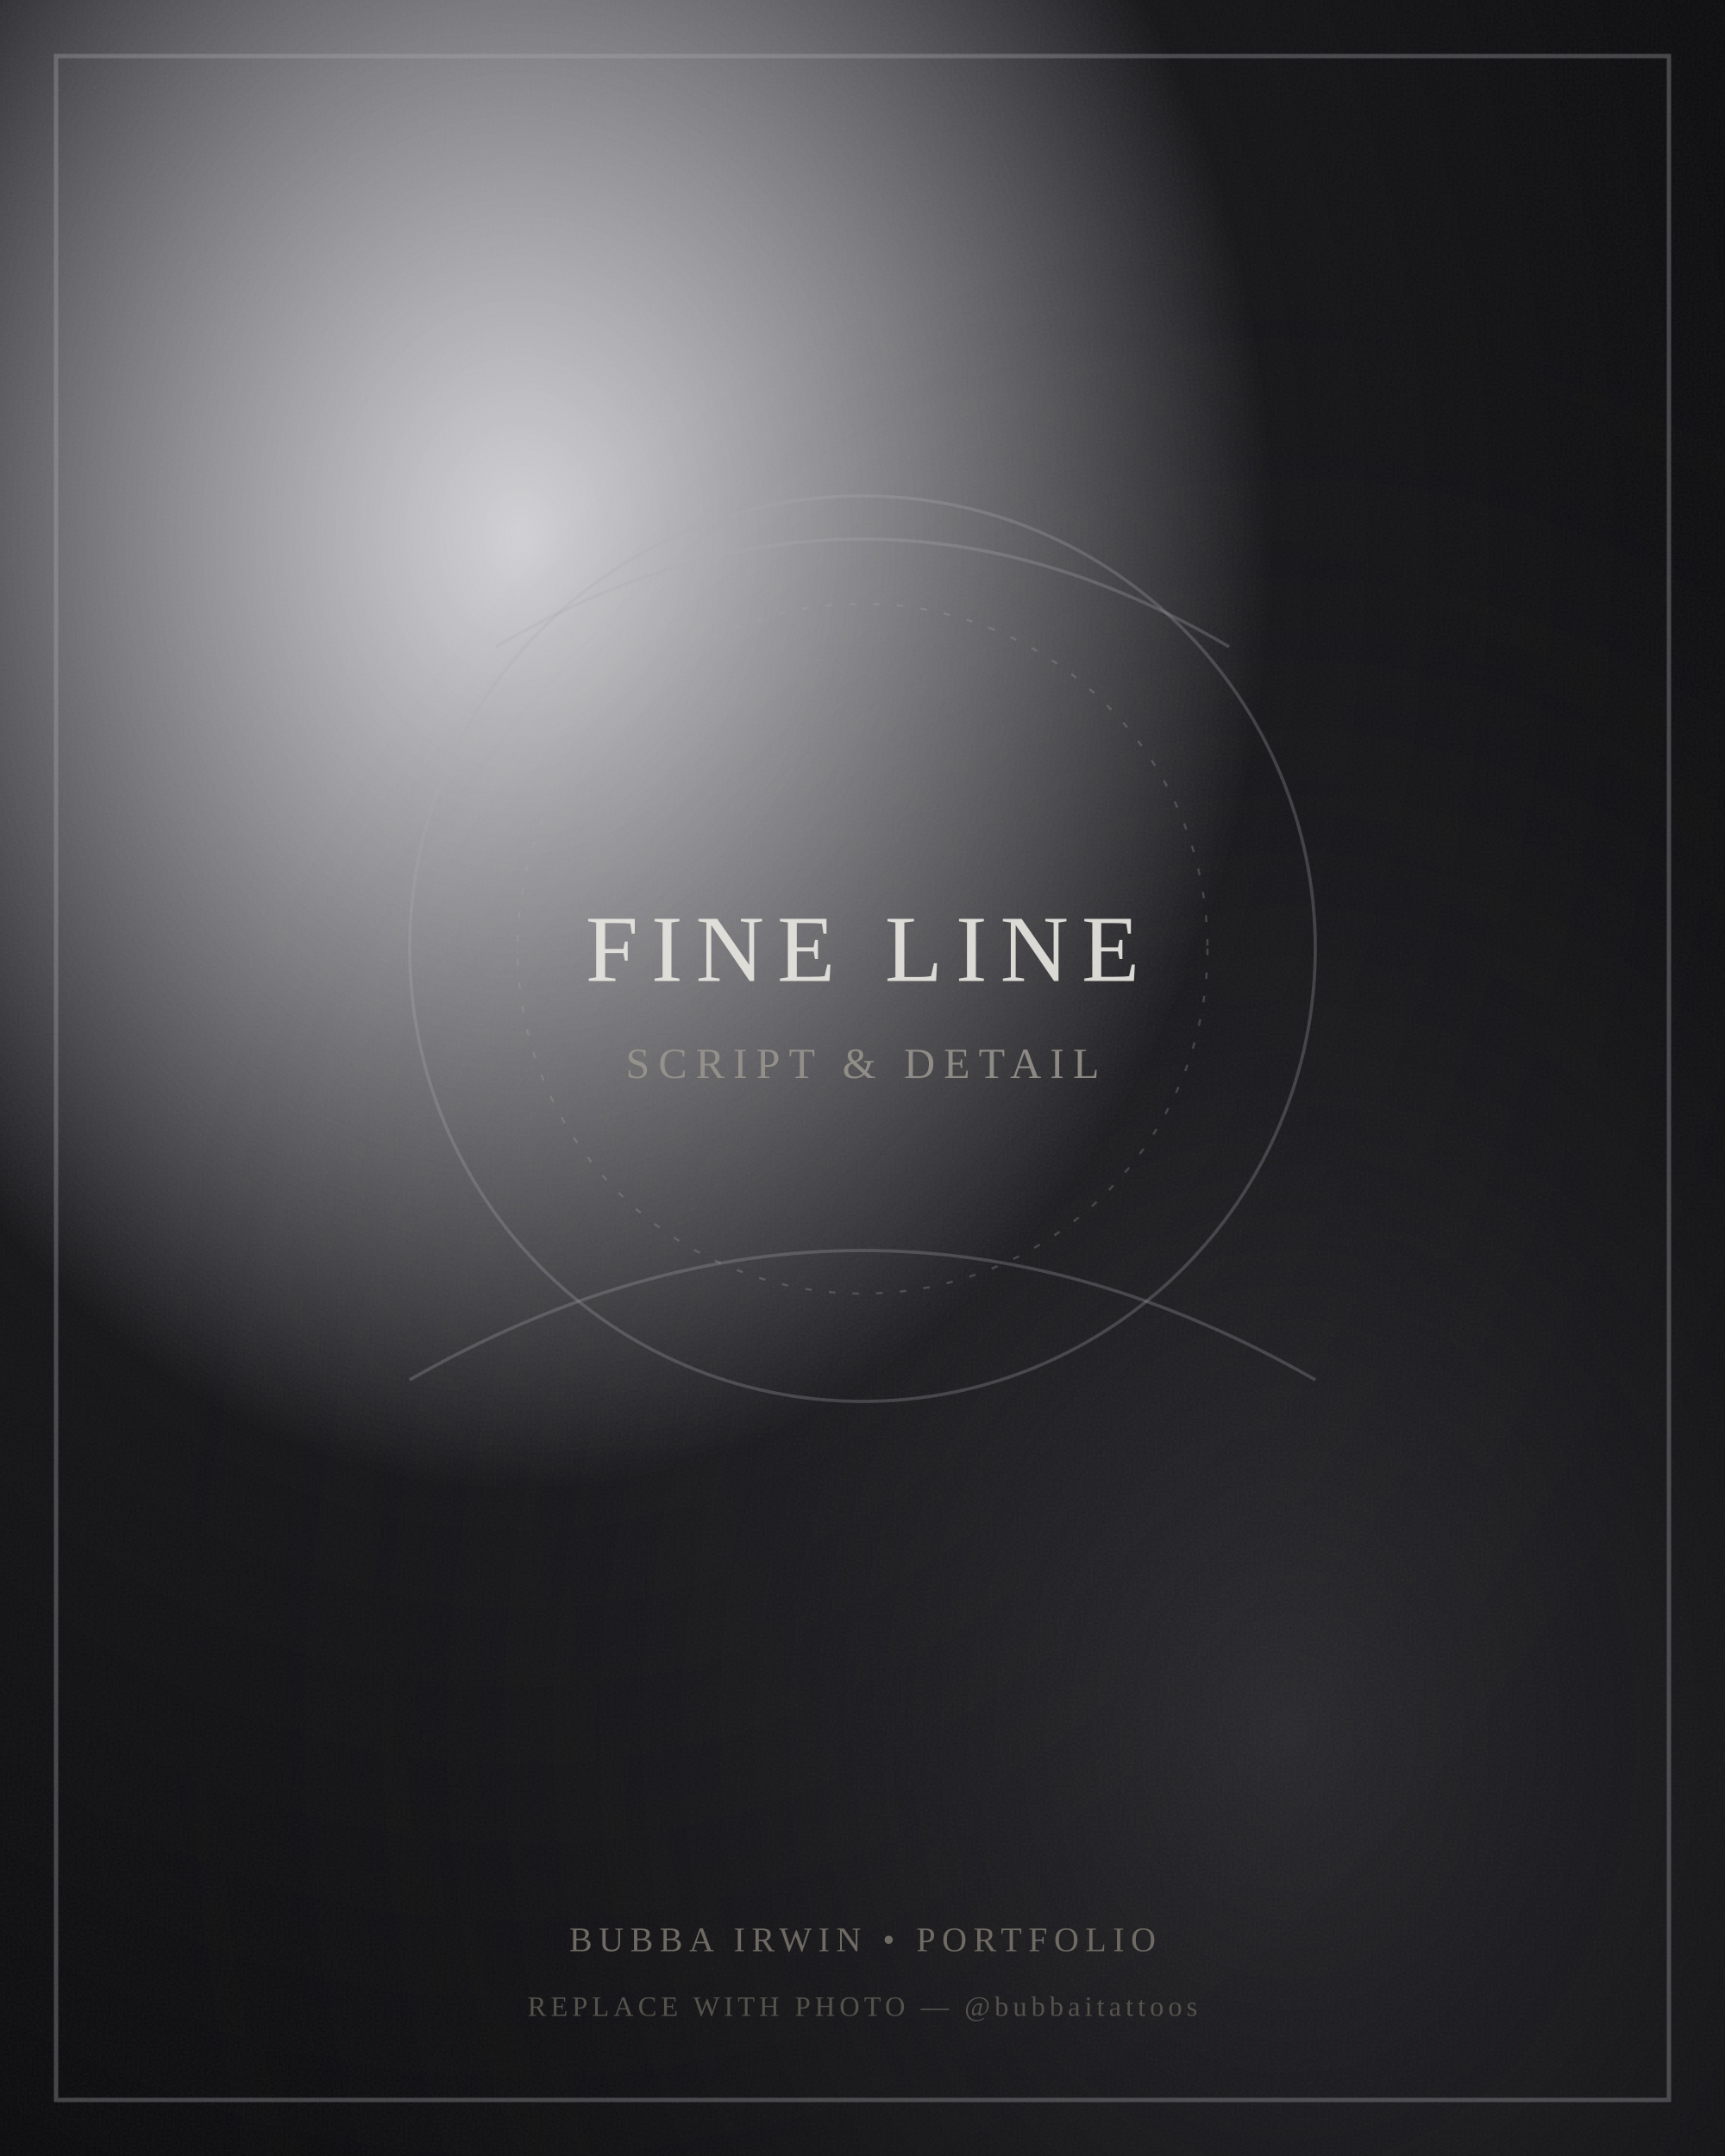
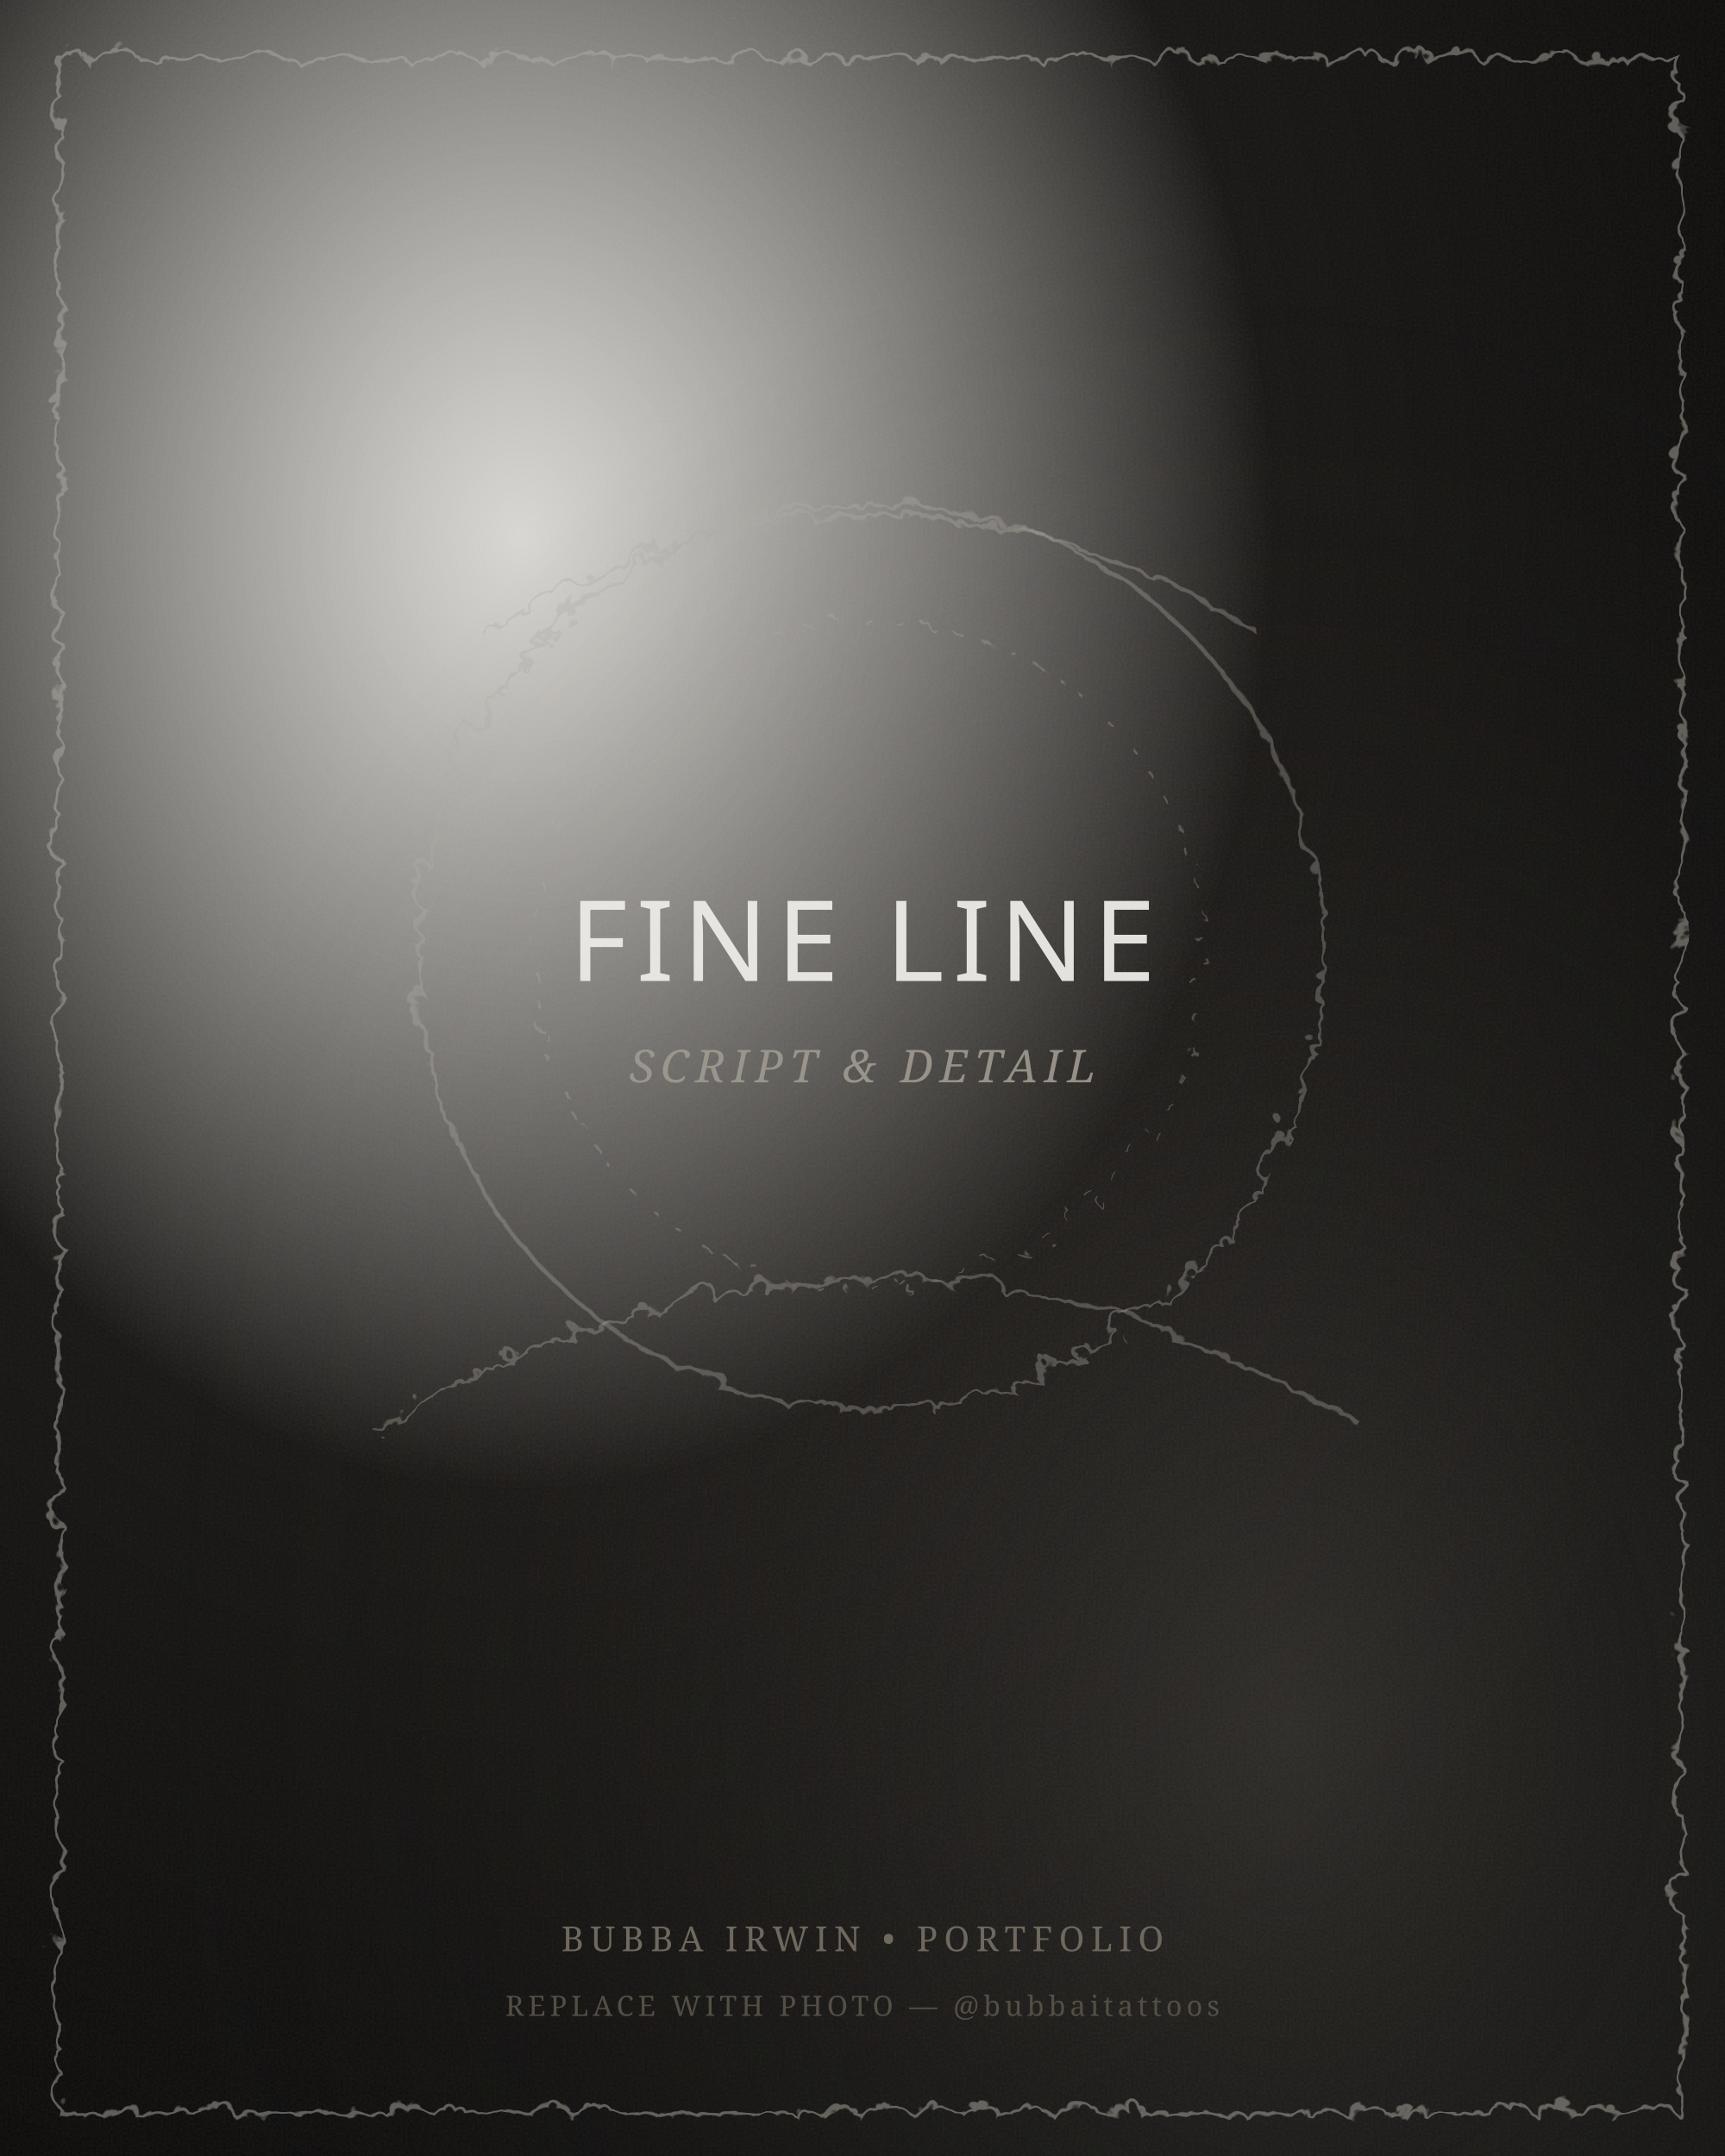
<svg xmlns="http://www.w3.org/2000/svg" width="800" height="1000" viewBox="0 0 800 1000">
  <defs>
    <radialGradient id="g1" cx="30%" cy="25%" r="80%">
-       <stop offset="0%" stop-color="#a9a9b0" stop-opacity="0.55" />
-       <stop offset="55%" stop-color="#141417" />
-       <stop offset="100%" stop-color="#0a0a0c" />
+       <stop offset="0%" stop-color="#b0aca4" stop-opacity="0.5" />
+       <stop offset="55%" stop-color="#161412" />
+       <stop offset="100%" stop-color="#0a0908" />
    </radialGradient>
    <radialGradient id="g2" cx="75%" cy="80%" r="70%">
-       <stop offset="0%" stop-color="#5a5a62" stop-opacity="0.35" />
-       <stop offset="100%" stop-color="#0a0a0c" stop-opacity="0" />
+       <stop offset="0%" stop-color="#5a564f" stop-opacity="0.4" />
+       <stop offset="100%" stop-color="#0a0908" stop-opacity="0" />
    </radialGradient>
    <filter id="grain">
      <feTurbulence type="fractalNoise" baseFrequency="0.9" numOctaves="2" seed="66" stitchTiles="stitch" />
-       <feColorMatrix type="matrix" values="0 0 0 0 1  0 0 0 0 1  0 0 0 0 1  0 0 0 0.05 0" />
+       <feColorMatrix type="matrix" values="0 0 0 0 1  0 0 0 0 1  0 0 0 0 1  0 0 0 0.06 0" />
+     </filter>
+     <filter id="rough">
+       <feTurbulence type="turbulence" baseFrequency="0.045" numOctaves="3" seed="66" />
+       <feDisplacementMap in="SourceGraphic" scale="14" />
    </filter>
  </defs>
  <rect width="800" height="1000" fill="url(#g1)" />
  <rect width="800" height="1000" fill="url(#g2)" />
  <rect width="800" height="1000" filter="url(#grain)" />
-   <g fill="none" stroke="#a9a9b0" stroke-opacity="0.28">
-     <circle cx="400" cy="440" r="210" stroke-width="1.5" />
-     <circle cx="400" cy="440" r="160" stroke-width="1" stroke-dasharray="3 8" />
-     <path d="M190 640 Q 400 520 610 640" stroke-width="1.5" />
-     <path d="M230 300 Q 400 200 570 300" stroke-width="1.5" />
+   <g fill="none" stroke="#b0aca4" stroke-opacity="0.35" filter="url(#rough)">
+     <circle cx="400" cy="440" r="210" stroke-width="2" />
+     <circle cx="400" cy="440" r="155" stroke-width="1" stroke-dasharray="4 10" />
+     <path d="M170 660 Q 400 520 630 660" stroke-width="2" />
+     <path d="M220 290 Q 400 180 580 290" stroke-width="2" />
  </g>
-   <g text-anchor="middle" font-family="Georgia, 'Times New Roman', serif">
-     <text x="400" y="455" fill="#e8e6e1" font-size="44" letter-spacing="6" opacity="0.92">FINE LINE</text>
-     <text x="400" y="500" fill="#9b978f" font-size="20" letter-spacing="4" opacity="0.85">SCRIPT &amp; DETAIL</text>
-     <text x="400" y="905" fill="#6f6b64" font-size="16" letter-spacing="3">BUBBA IRWIN • PORTFOLIO</text>
-     <text x="400" y="935" fill="#55524c" font-size="13" letter-spacing="2">REPLACE WITH PHOTO — @bubbaitattoos</text>
+   <g text-anchor="middle">
+     <text x="400" y="455" fill="#eceae6" font-family="Impact, 'Arial Black', sans-serif" font-size="52" letter-spacing="4" opacity="0.95">FINE LINE</text>
+     <text x="400" y="502" fill="#a09a90" font-family="Georgia, serif" font-style="italic" font-size="21" letter-spacing="3" opacity="0.9">SCRIPT &amp; DETAIL</text>
+     <text x="400" y="905" fill="#6f685e" font-family="Georgia, serif" font-size="16" letter-spacing="3">BUBBA IRWIN • PORTFOLIO</text>
+     <text x="400" y="935" fill="#544e45" font-family="Georgia, serif" font-size="13" letter-spacing="2">REPLACE WITH PHOTO — @bubbaitattoos</text>
  </g>
-   <rect x="26" y="26" width="748" height="948" fill="none" stroke="#a9a9b0" stroke-opacity="0.35" stroke-width="2" />
+   <rect x="24" y="24" width="752" height="952" fill="none" stroke="#b0aca4" stroke-opacity="0.5" stroke-width="2" filter="url(#rough)" />
</svg>
